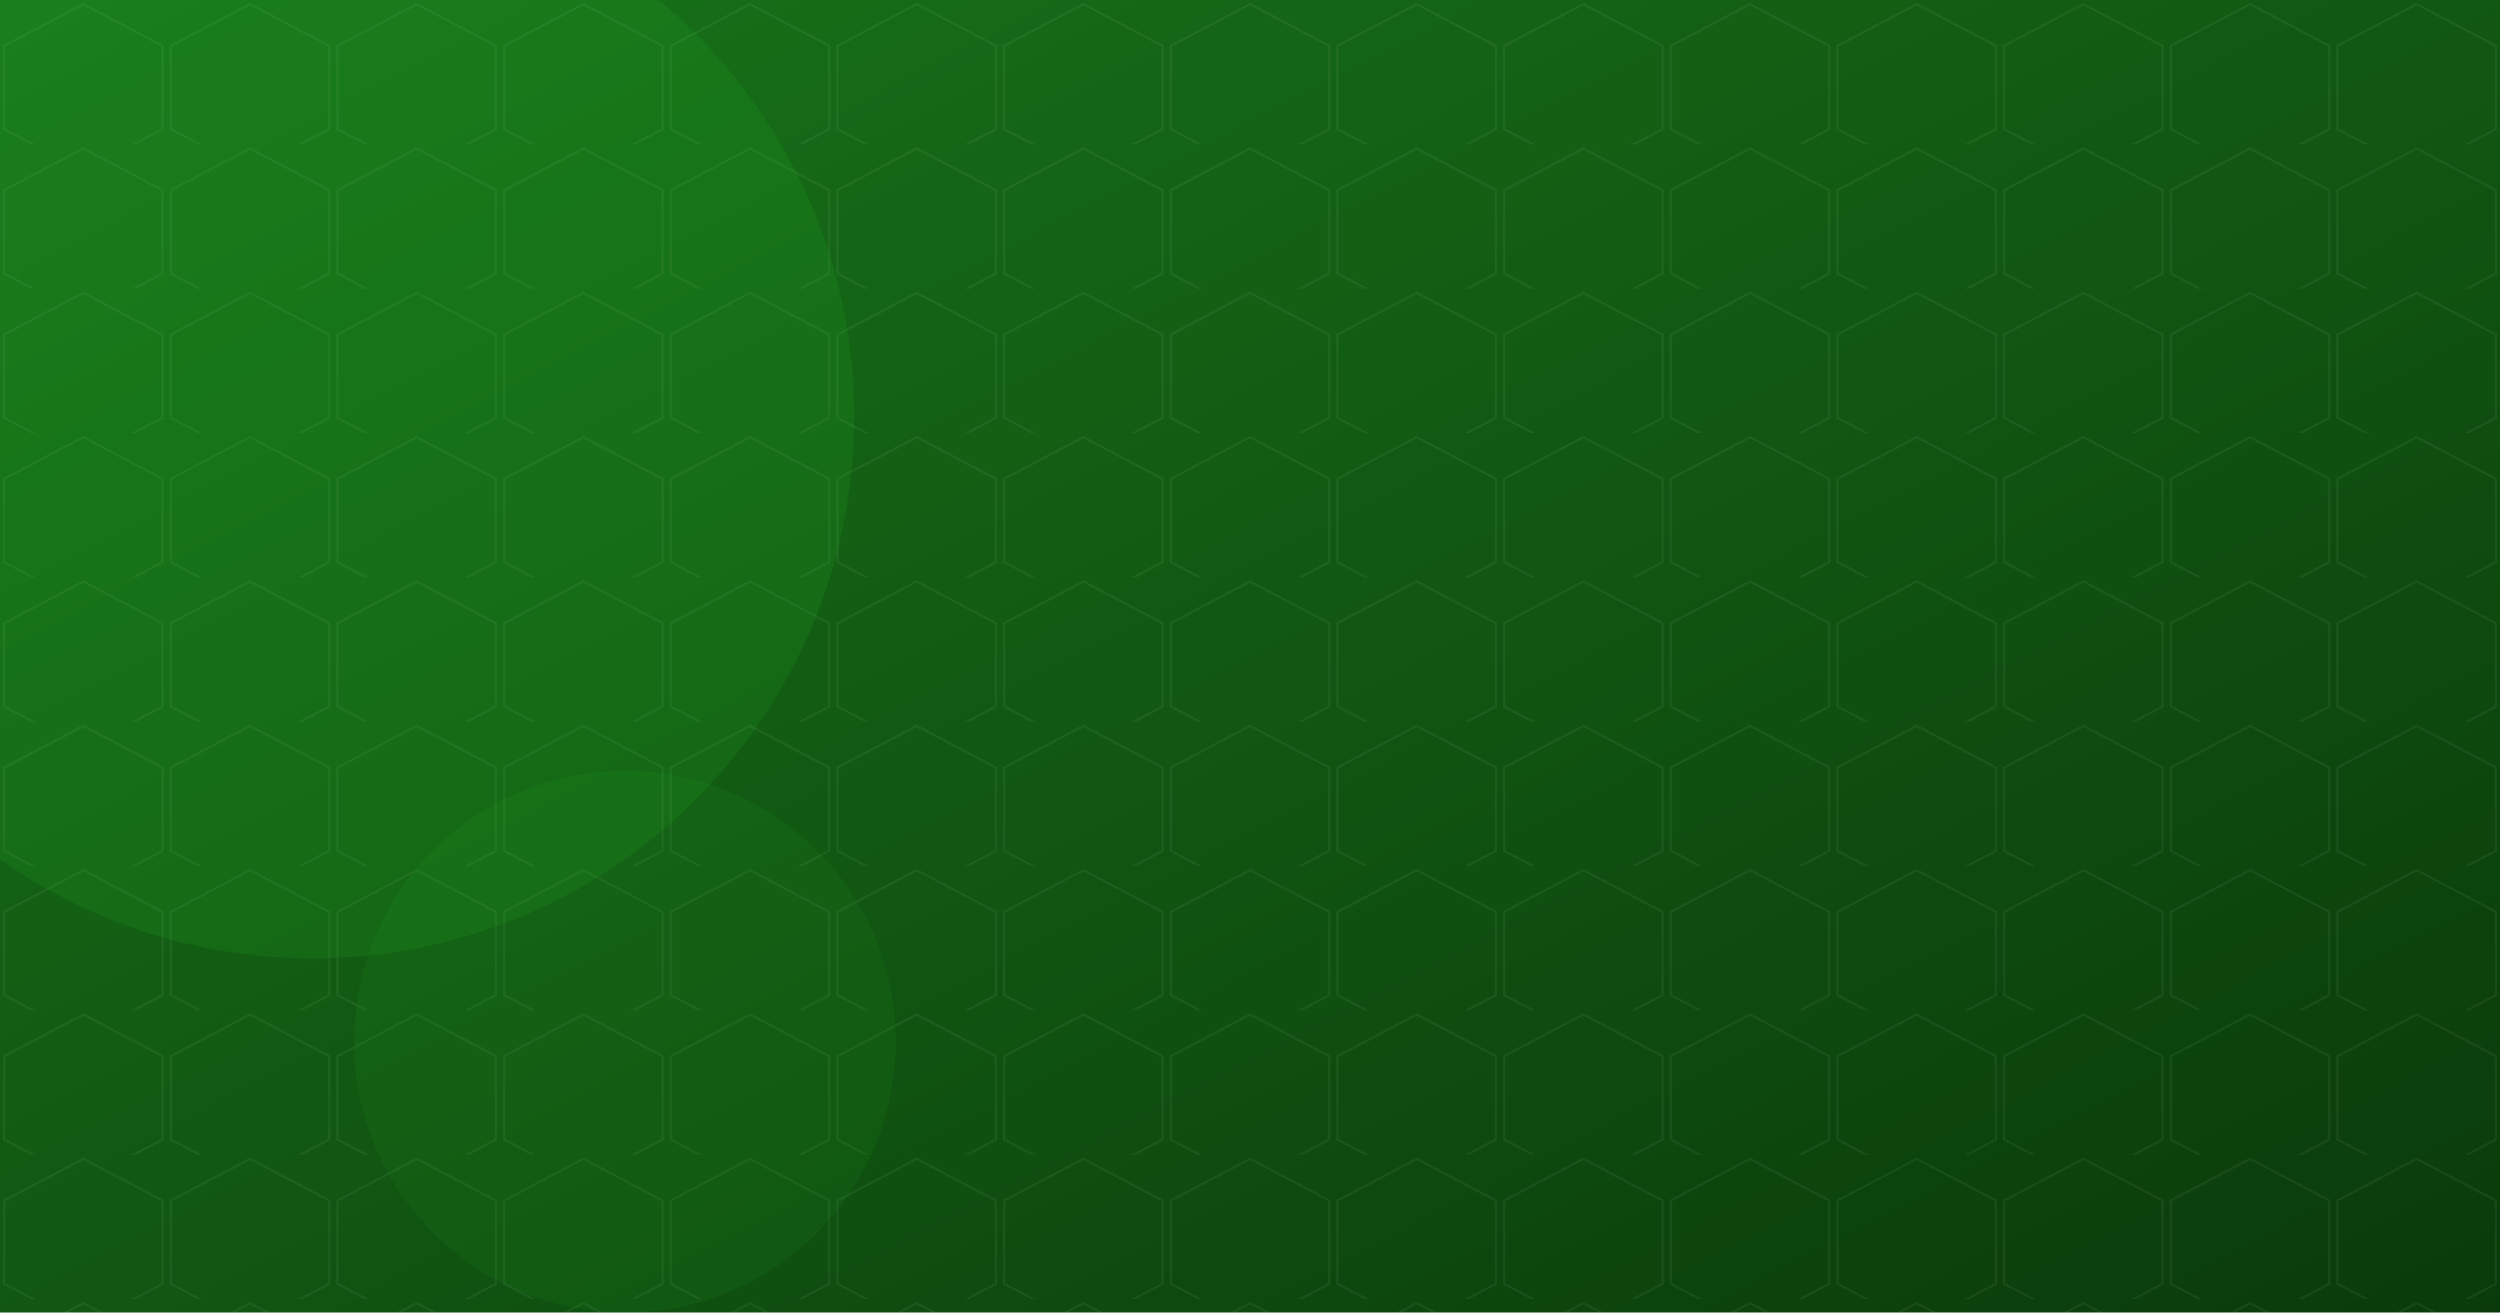
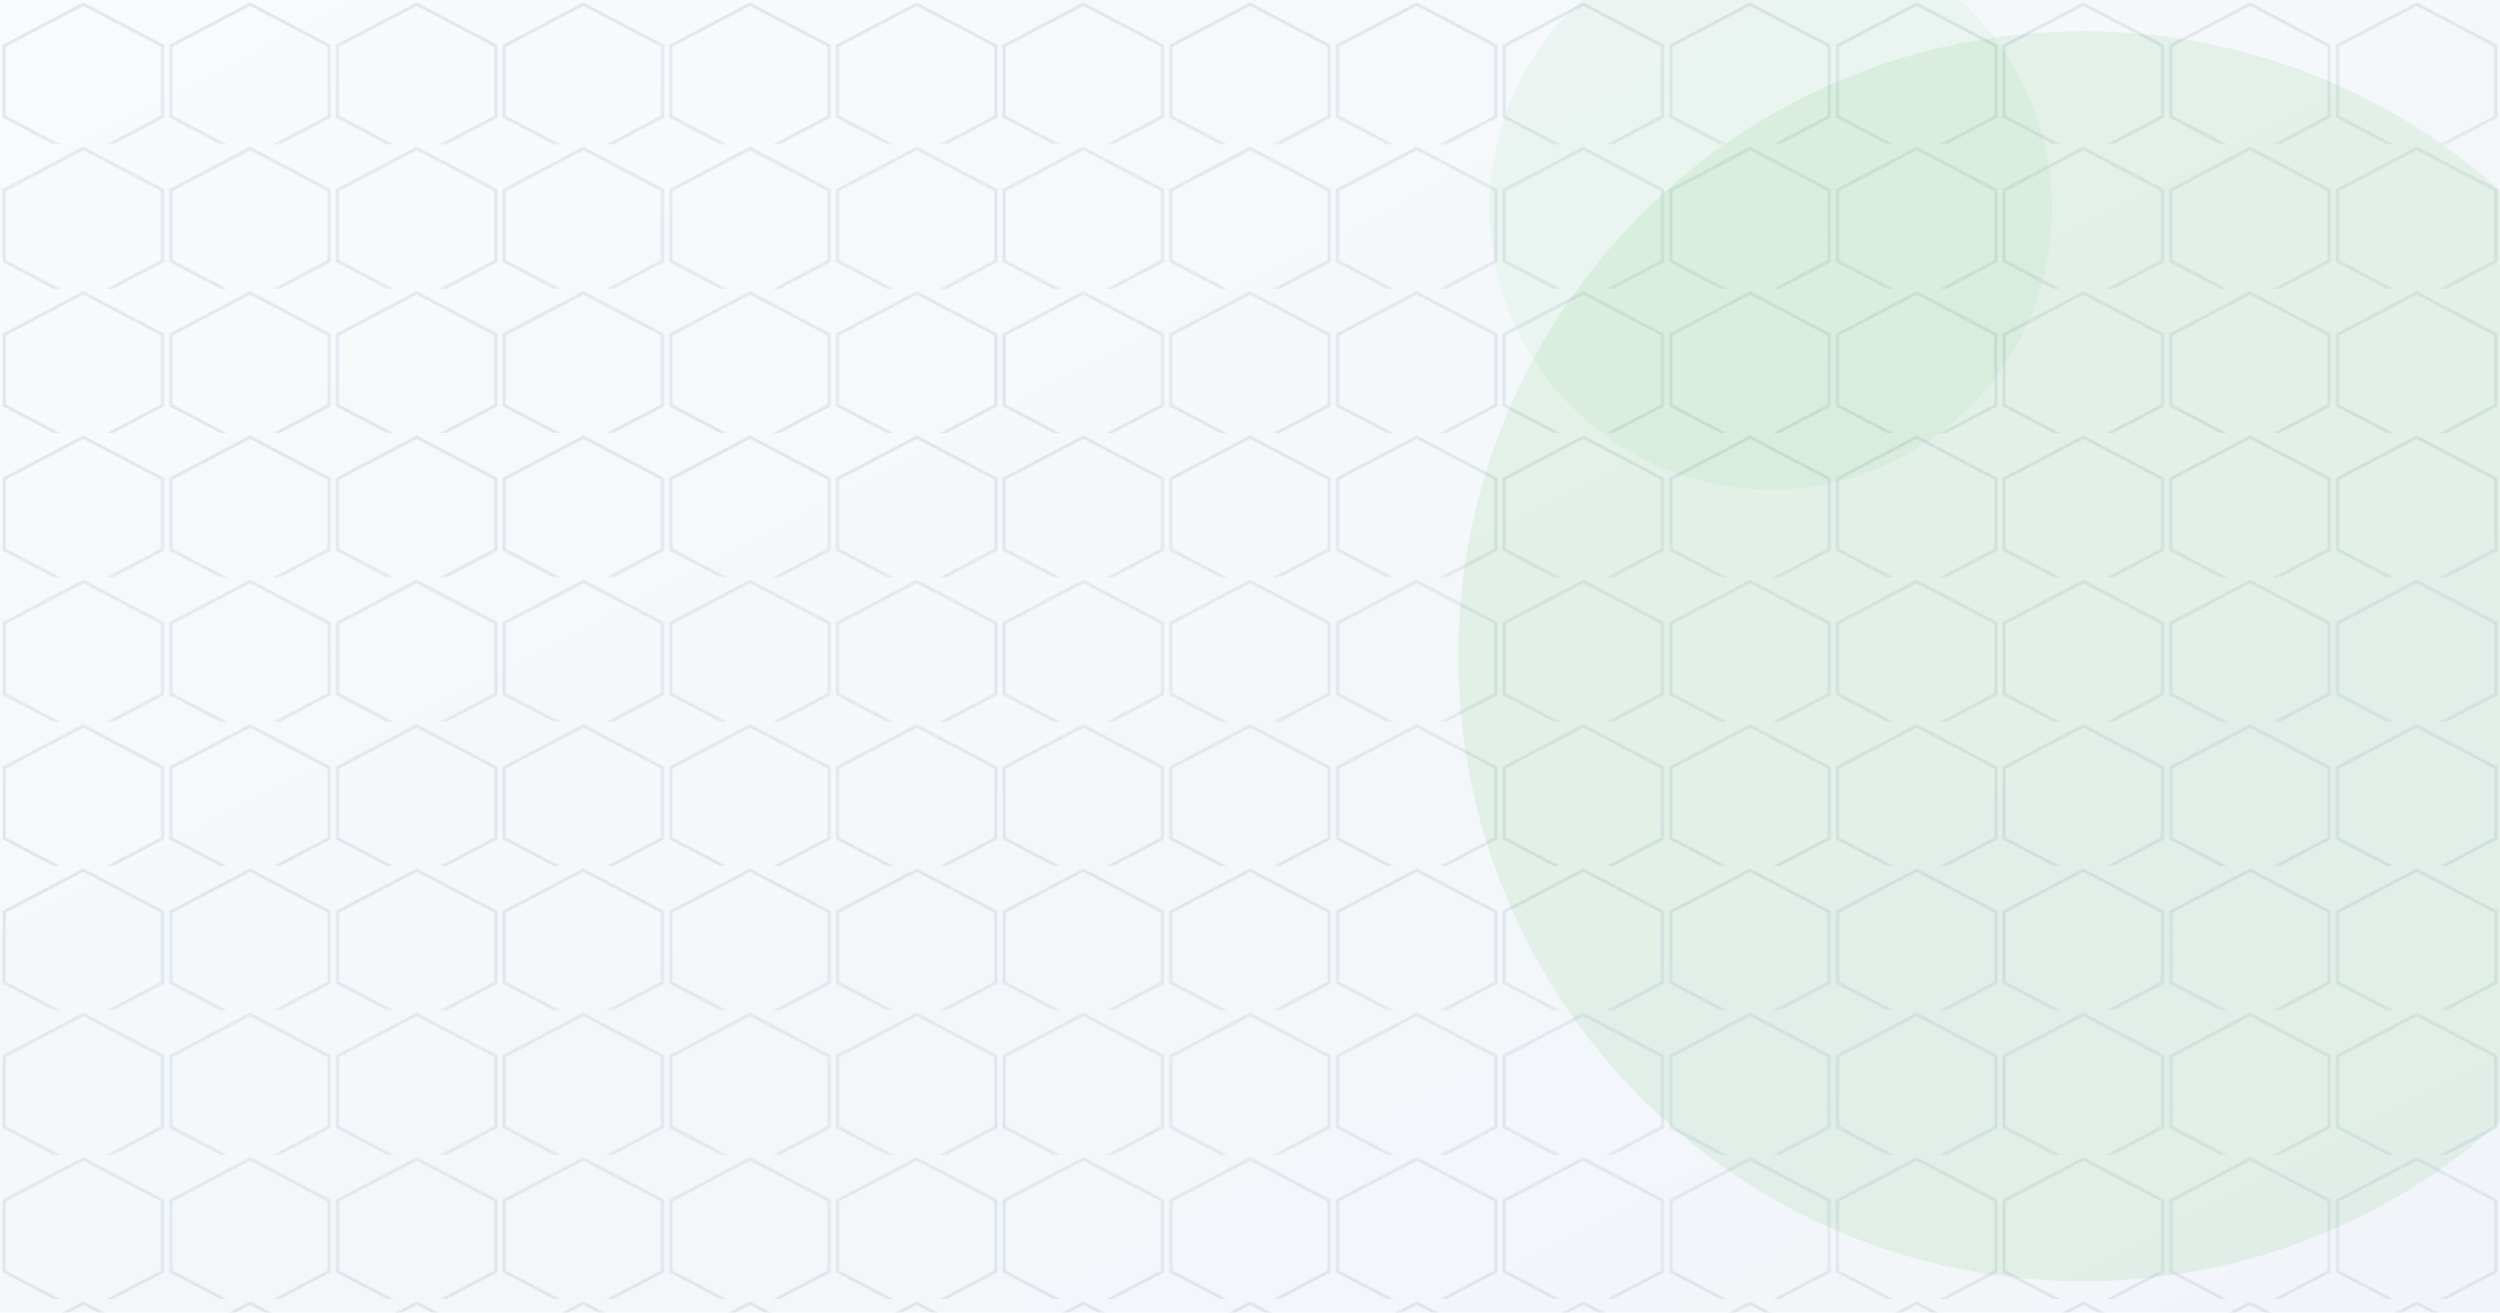
<svg xmlns="http://www.w3.org/2000/svg" width="1200" height="630" viewBox="0 0 1200 630">
  <defs>
-     <linearGradient id="bgiot-giam-sat" x1="0%" y1="0%" x2="100%" y2="100%">
-       <stop offset="0%" stop-color="#18751A" />
-       <stop offset="100%" stop-color="#0A3A0A" />
+     <linearGradient id="gd9c192bb" x1="0%" y1="0%" x2="100%" y2="100%">
+       <stop offset="0%" stop-color="#F8FAFC" />
+       <stop offset="100%" stop-color="#F1F5F9" />
    </linearGradient>
-     <pattern id="hexiot-giam-sat" x="0" y="0" width="80" height="69.28" patternUnits="userSpaceOnUse">
-       <polygon points="40,2 78,22 78,62 40,82 2,62 2,22" fill="none" stroke="rgba(255,255,255,0.06)" stroke-width="1" />
+     <pattern id="pec1fdb7d" x="0" y="0" width="80" height="69.28" patternUnits="userSpaceOnUse">
+       <polygon points="40,2 78,22 78,56 40,76 2,56 2,22" fill="none" stroke="#CBD5E1" stroke-width="1.5" />
    </pattern>
  </defs>
-   <rect width="1200" height="630" fill="url(#bgiot-giam-sat)" />
-   <rect width="1200" height="630" fill="url(#hexiot-giam-sat)" />
-   <circle cx="150" cy="200" r="260" fill="rgba(41,194,44,0.13)" />
-   <circle cx="300" cy="500" r="130" fill="rgba(41,194,44,0.08)" />
+   <rect width="1200" height="630" fill="url(#gd9c192bb)" />
+   <rect width="1200" height="630" fill="url(#pec1fdb7d)" opacity="0.5" />
+   <circle cx="1000" cy="315" r="300" fill="rgba(34,160,36,0.08)" />
+   <circle cx="850" cy="100" r="135" fill="rgba(34,160,36,0.05)" />
</svg>
